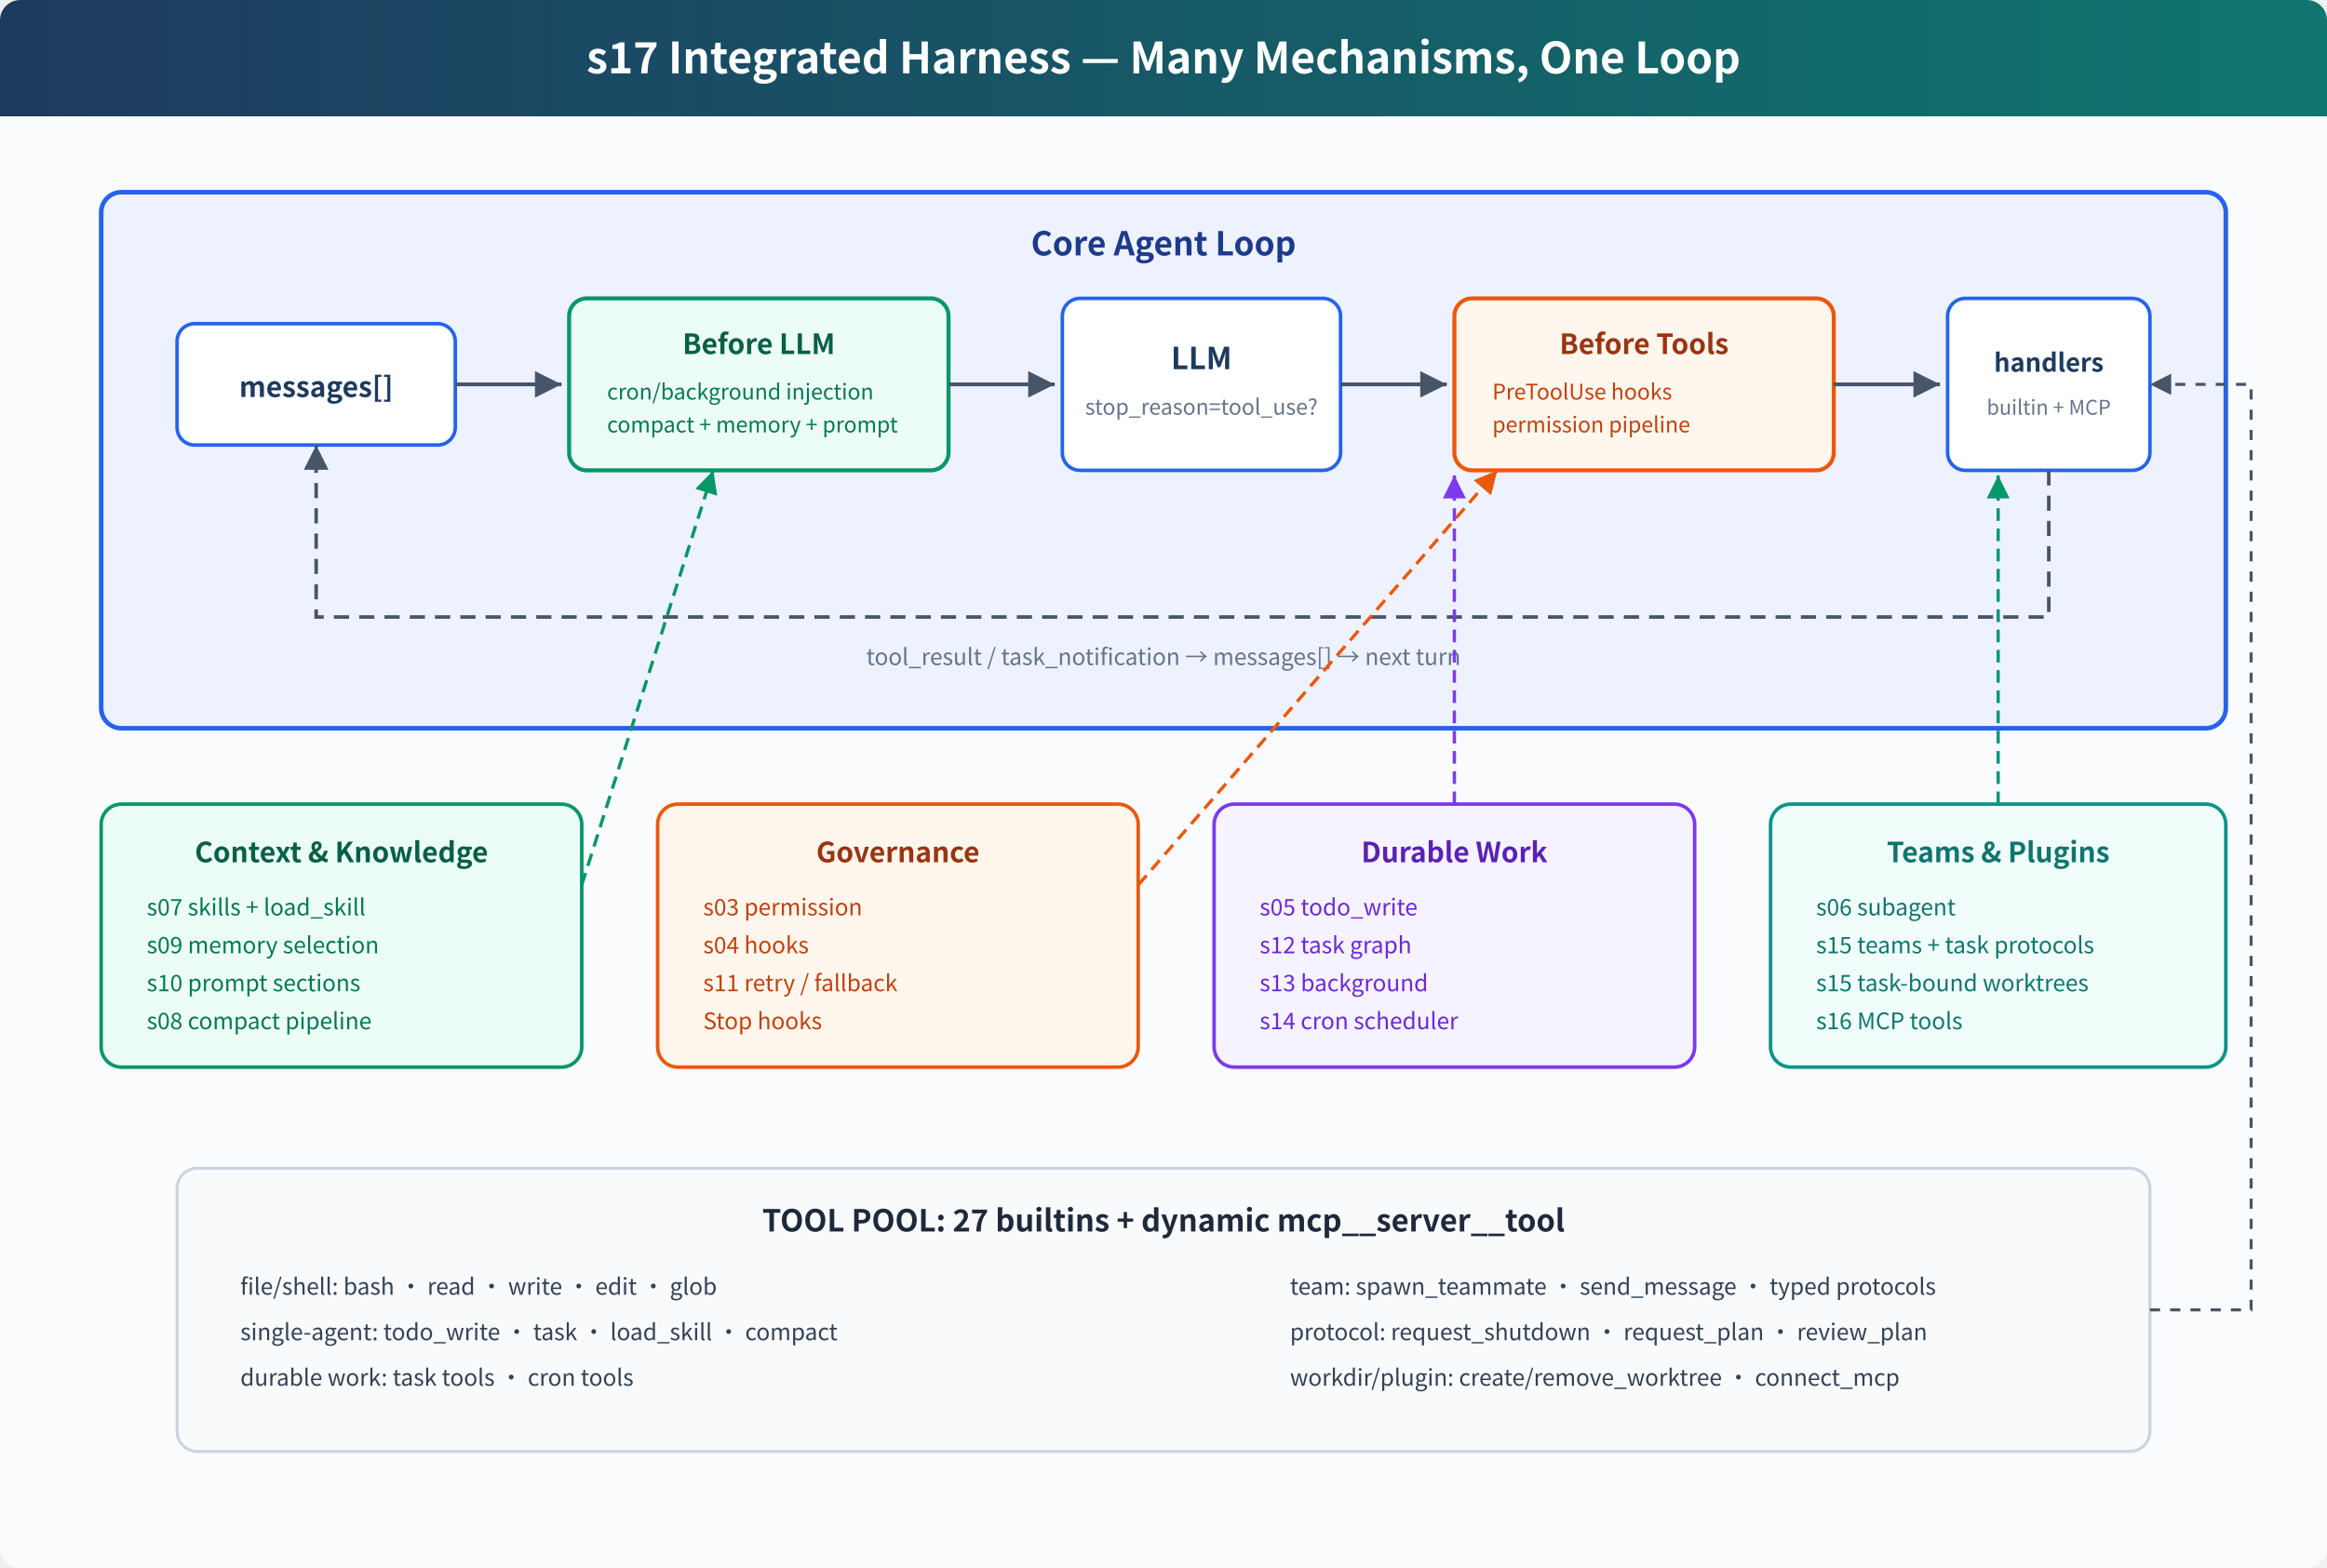
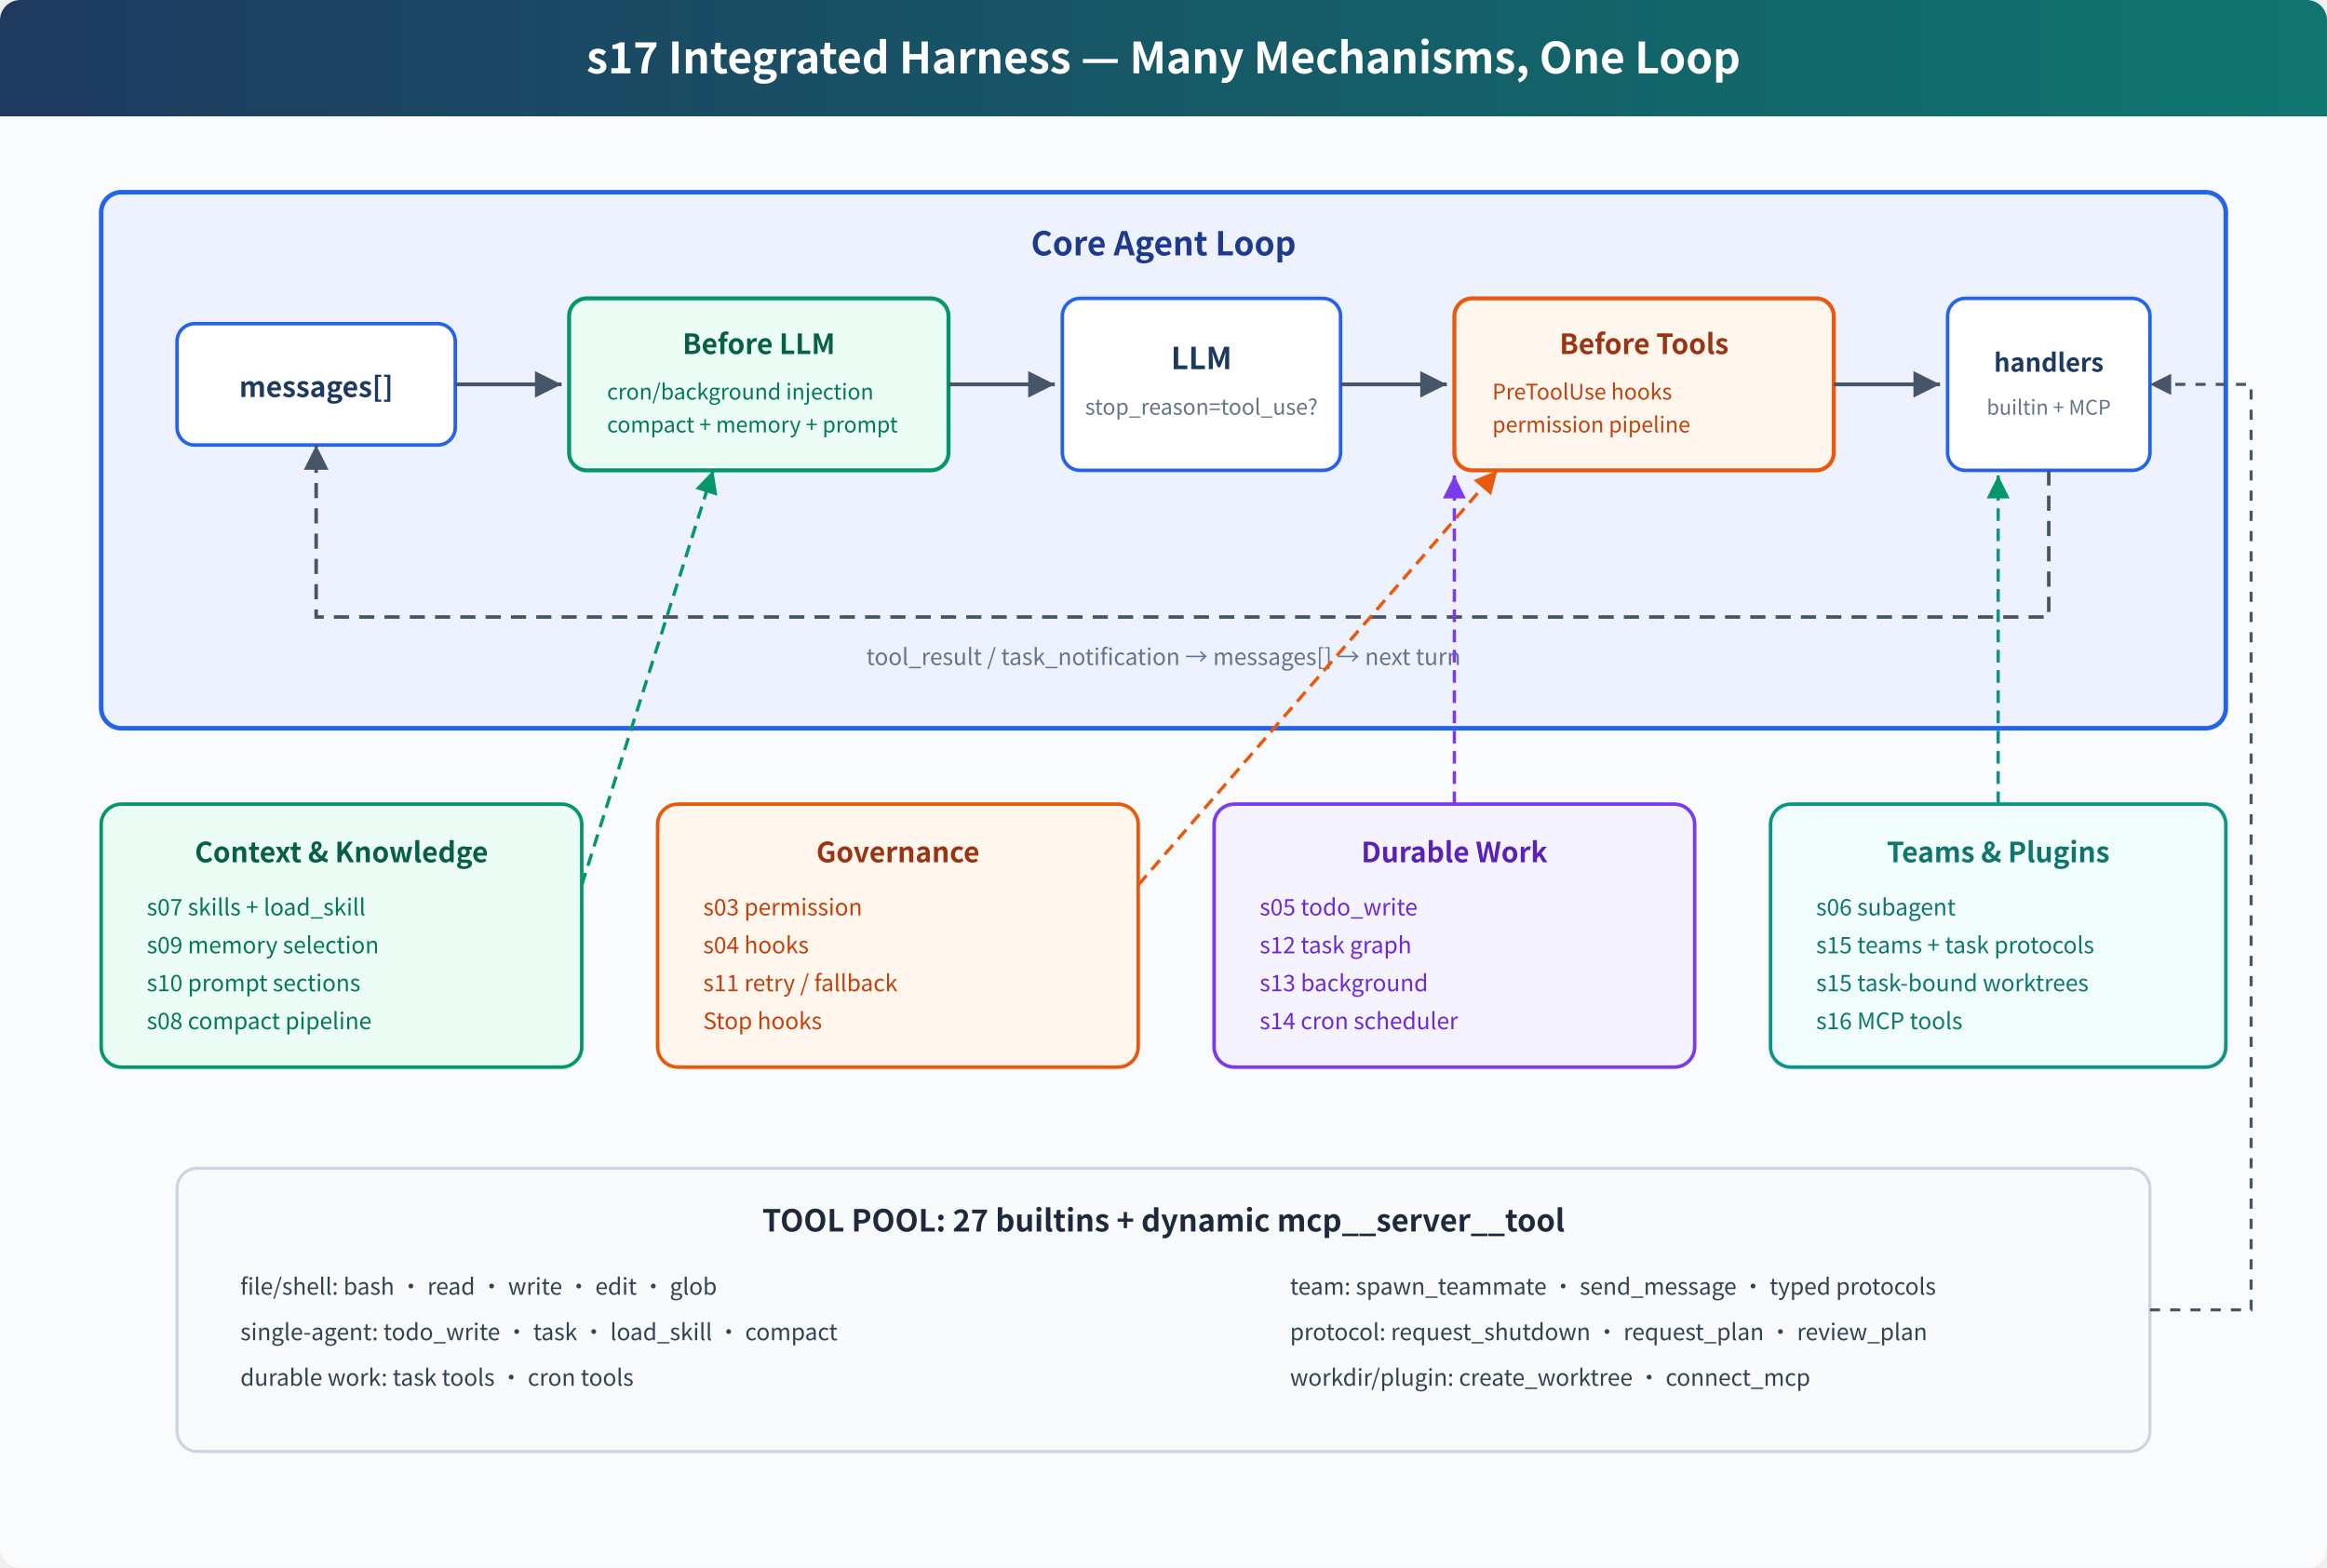
<svg xmlns="http://www.w3.org/2000/svg" viewBox="0 0 920 620" font-family="'Noto Sans CJK SC', 'Droid Sans Fallback', system-ui, -apple-system, sans-serif">
  <defs>
    <linearGradient id="header" x1="0" y1="0" x2="1" y2="0">
      <stop offset="0%" stop-color="#1e3a5f" />
      <stop offset="100%" stop-color="#0f766e" />
    </linearGradient>
    <marker id="arrow" viewBox="0 0 10 10" refX="10" refY="5" markerWidth="7" markerHeight="7" orient="auto-start-reverse">
      <path d="M 0 0 L 10 5 L 0 10 z" fill="#475569" />
    </marker>
    <marker id="arrow-green" viewBox="0 0 10 10" refX="10" refY="5" markerWidth="7" markerHeight="7" orient="auto-start-reverse">
      <path d="M 0 0 L 10 5 L 0 10 z" fill="#059669" />
    </marker>
    <marker id="arrow-purple" viewBox="0 0 10 10" refX="10" refY="5" markerWidth="7" markerHeight="7" orient="auto-start-reverse">
      <path d="M 0 0 L 10 5 L 0 10 z" fill="#7c3aed" />
    </marker>
    <marker id="arrow-orange" viewBox="0 0 10 10" refX="10" refY="5" markerWidth="7" markerHeight="7" orient="auto-start-reverse">
      <path d="M 0 0 L 10 5 L 0 10 z" fill="#ea580c" />
    </marker>
  </defs>
  <rect width="920" height="620" rx="8" fill="#fafbfc" />
  <rect x="0" y="0" width="920" height="46" rx="8" fill="url(#header)" />
  <rect x="0" y="38" width="920" height="8" fill="url(#header)" />
  <text x="460" y="29" text-anchor="middle" fill="#fff" font-size="17" font-weight="700">s17 Integrated Harness — Many Mechanisms, One Loop</text>
  <rect x="40" y="76" width="840" height="212" rx="8" fill="#eef2ff" stroke="#2563eb" stroke-width="1.8" />
  <text x="460" y="101" text-anchor="middle" fill="#1e3a8a" font-size="13" font-weight="700">Core Agent Loop</text>
  <rect x="70" y="128" width="110" height="48" rx="7" fill="#fff" stroke="#2563eb" stroke-width="1.4" />
  <text x="125" y="157" text-anchor="middle" fill="#1e3a5f" font-size="11" font-weight="700">messages[]</text>
  <line x1="180" y1="152" x2="222" y2="152" stroke="#475569" stroke-width="1.5" marker-end="url(#arrow)" />
  <rect x="225" y="118" width="150" height="68" rx="7" fill="#ecfdf5" stroke="#059669" stroke-width="1.6" />
  <text x="300" y="140" text-anchor="middle" fill="#065f46" font-size="11" font-weight="700">Before LLM</text>
  <text x="240" y="158" fill="#047857" font-size="8.5">cron/background injection</text>
  <text x="240" y="171" fill="#047857" font-size="8.5">compact + memory + prompt</text>
  <line x1="375" y1="152" x2="417" y2="152" stroke="#475569" stroke-width="1.5" marker-end="url(#arrow)" />
  <rect x="420" y="118" width="110" height="68" rx="7" fill="#fff" stroke="#2563eb" stroke-width="1.4" />
  <text x="475" y="146" text-anchor="middle" fill="#1e3a5f" font-size="12" font-weight="700">LLM</text>
  <text x="475" y="164" text-anchor="middle" fill="#64748b" font-size="8.5">stop_reason=tool_use?</text>
  <line x1="530" y1="152" x2="572" y2="152" stroke="#475569" stroke-width="1.5" marker-end="url(#arrow)" />
  <rect x="575" y="118" width="150" height="68" rx="7" fill="#fff7ed" stroke="#ea580c" stroke-width="1.6" />
  <text x="650" y="140" text-anchor="middle" fill="#9a3412" font-size="11" font-weight="700">Before Tools</text>
  <text x="590" y="158" fill="#c2410c" font-size="8.5">PreToolUse hooks</text>
  <text x="590" y="171" fill="#c2410c" font-size="8.5">permission pipeline</text>
  <line x1="725" y1="152" x2="767" y2="152" stroke="#475569" stroke-width="1.5" marker-end="url(#arrow)" />
  <rect x="770" y="118" width="80" height="68" rx="7" fill="#fff" stroke="#2563eb" stroke-width="1.4" />
  <text x="810" y="147" text-anchor="middle" fill="#1e3a5f" font-size="10" font-weight="700">handlers</text>
  <text x="810" y="164" text-anchor="middle" fill="#64748b" font-size="8">builtin + MCP</text>
  <path d="M 810 186 L 810 244 L 125 244 L 125 176" fill="none" stroke="#475569" stroke-width="1.4" stroke-dasharray="6,4" marker-end="url(#arrow)" />
  <text x="460" y="263" text-anchor="middle" fill="#64748b" font-size="9">tool_result / task_notification → messages[] → next turn</text>
  <rect x="40" y="318" width="190" height="104" rx="8" fill="#ecfdf5" stroke="#059669" stroke-width="1.4" />
  <text x="135" y="341" text-anchor="middle" fill="#065f46" font-size="11" font-weight="700">Context &amp; Knowledge</text>
  <text x="58" y="362" fill="#047857" font-size="9">s07 skills + load_skill</text>
  <text x="58" y="377" fill="#047857" font-size="9">s09 memory selection</text>
  <text x="58" y="392" fill="#047857" font-size="9">s10 prompt sections</text>
  <text x="58" y="407" fill="#047857" font-size="9">s08 compact pipeline</text>
  <path d="M 230 350 L 282 186" fill="none" stroke="#059669" stroke-width="1.3" marker-end="url(#arrow-green)" stroke-dasharray="5,3" />
  <rect x="260" y="318" width="190" height="104" rx="8" fill="#fff7ed" stroke="#ea580c" stroke-width="1.4" />
  <text x="355" y="341" text-anchor="middle" fill="#9a3412" font-size="11" font-weight="700">Governance</text>
  <text x="278" y="362" fill="#c2410c" font-size="9">s03 permission</text>
  <text x="278" y="377" fill="#c2410c" font-size="9">s04 hooks</text>
  <text x="278" y="392" fill="#c2410c" font-size="9">s11 retry / fallback</text>
  <text x="278" y="407" fill="#c2410c" font-size="9">Stop hooks</text>
  <path d="M 450 350 L 592 186" fill="none" stroke="#ea580c" stroke-width="1.3" marker-end="url(#arrow-orange)" stroke-dasharray="5,3" />
  <rect x="480" y="318" width="190" height="104" rx="8" fill="#f5f3ff" stroke="#7c3aed" stroke-width="1.4" />
  <text x="575" y="341" text-anchor="middle" fill="#5b21b6" font-size="11" font-weight="700">Durable Work</text>
  <text x="498" y="362" fill="#6d28d9" font-size="9">s05 todo_write</text>
  <text x="498" y="377" fill="#6d28d9" font-size="9">s12 task graph</text>
  <text x="498" y="392" fill="#6d28d9" font-size="9">s13 background</text>
  <text x="498" y="407" fill="#6d28d9" font-size="9">s14 cron scheduler</text>
  <path d="M 575 318 L 575 188" fill="none" stroke="#7c3aed" stroke-width="1.3" marker-end="url(#arrow-purple)" stroke-dasharray="5,3" />
  <rect x="700" y="318" width="180" height="104" rx="8" fill="#f0fdfa" stroke="#0d9488" stroke-width="1.4" />
  <text x="790" y="341" text-anchor="middle" fill="#0f766e" font-size="11" font-weight="700">Teams &amp; Plugins</text>
  <text x="718" y="362" fill="#0f766e" font-size="9">s06 subagent</text>
  <text x="718" y="377" fill="#0f766e" font-size="9">s15 teams + task protocols</text>
  <text x="718" y="392" fill="#0f766e" font-size="9">s15 task-bound worktrees</text>
  <text x="718" y="407" fill="#0f766e" font-size="9">s16 MCP tools</text>
  <path d="M 790 318 L 790 188" fill="none" stroke="#0d9488" stroke-width="1.3" marker-end="url(#arrow-green)" stroke-dasharray="5,3" />
  <rect x="70" y="462" width="780" height="112" rx="8" fill="#f8fafc" stroke="#cbd5e1" stroke-width="1.2" />
  <text x="460" y="487" text-anchor="middle" fill="#1e293b" font-size="12" font-weight="700">TOOL POOL: 27 builtins + dynamic mcp__server__tool</text>
  <text x="95" y="512" fill="#334155" font-size="9">file/shell: bash · read · write · edit · glob</text>
  <text x="95" y="530" fill="#334155" font-size="9">single-agent: todo_write · task · load_skill · compact</text>
  <text x="95" y="548" fill="#334155" font-size="9">durable work: task tools · cron tools</text>
  <text x="510" y="512" fill="#334155" font-size="9">team: spawn_teammate · send_message · typed protocols</text>
  <text x="510" y="530" fill="#334155" font-size="9">protocol: request_shutdown · request_plan · review_plan</text>
-   <text x="510" y="548" fill="#334155" font-size="9">workdir/plugin: create/remove_worktree · connect_mcp</text>
+   <text x="510" y="548" fill="#334155" font-size="9">workdir/plugin: create_worktree · connect_mcp</text>
  <path d="M 850 518 L 890 518 L 890 152 L 850 152" fill="none" stroke="#475569" stroke-width="1.2" marker-end="url(#arrow)" stroke-dasharray="4,4" />
</svg>
